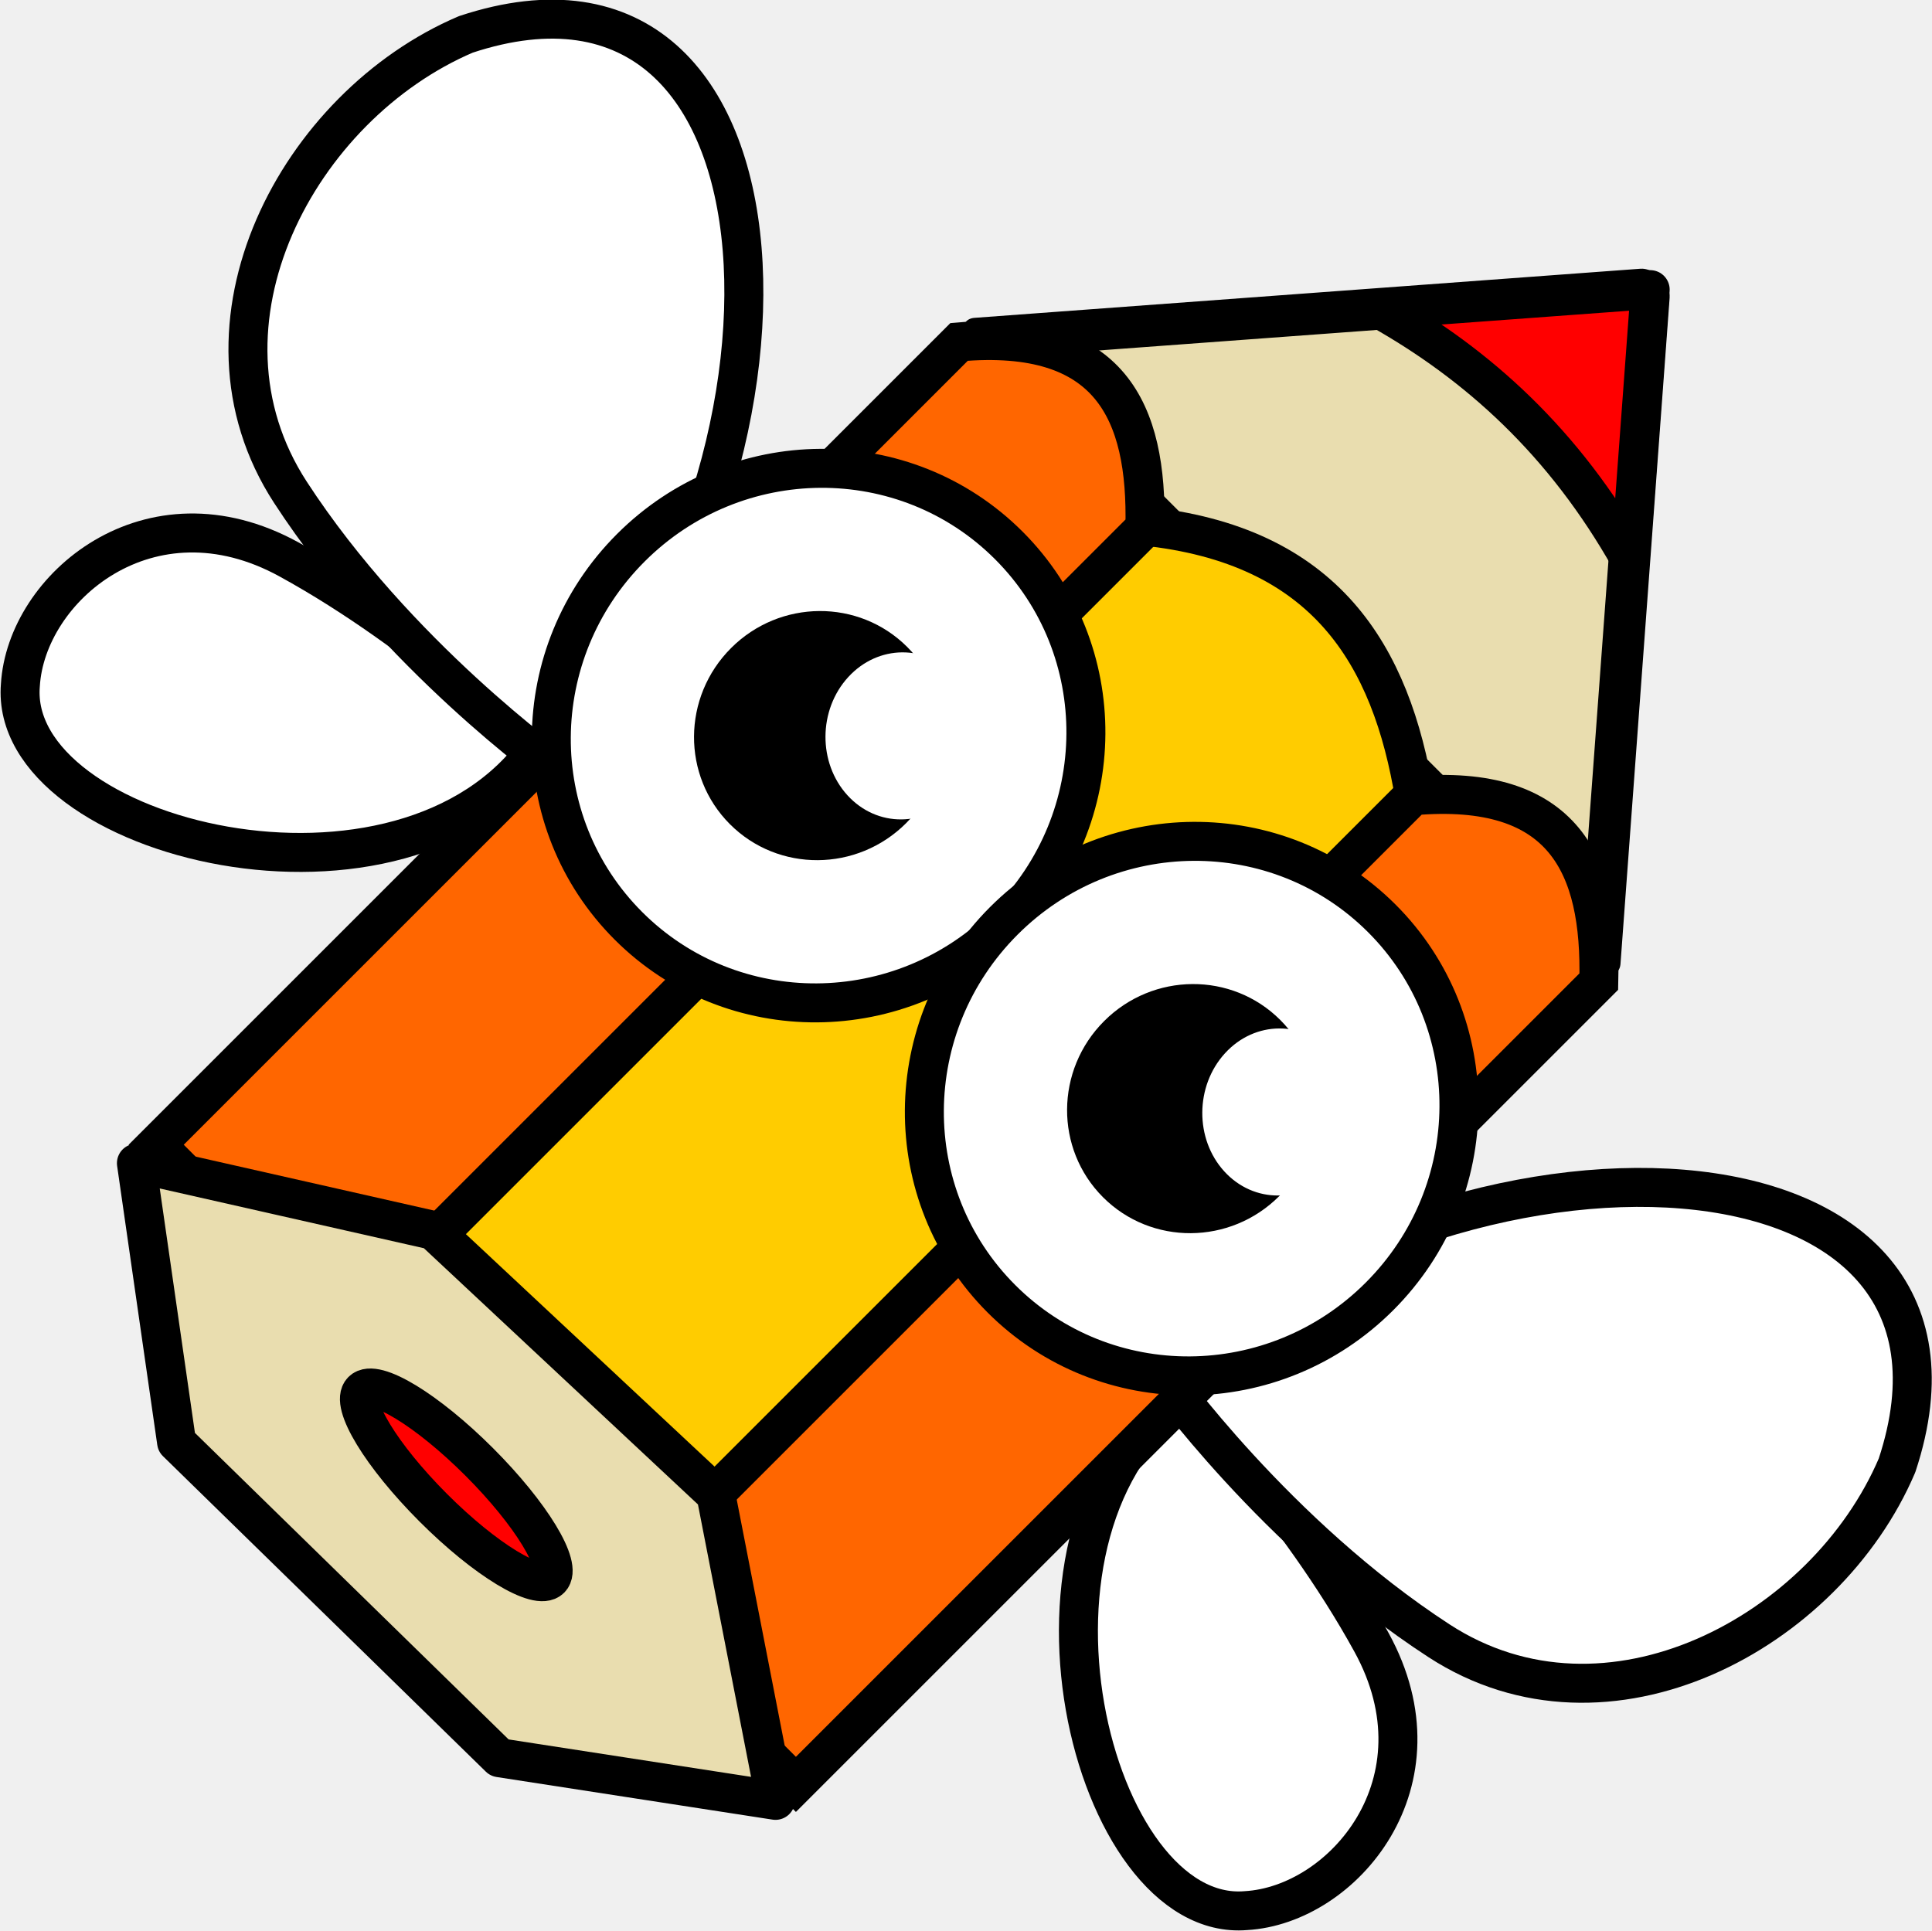
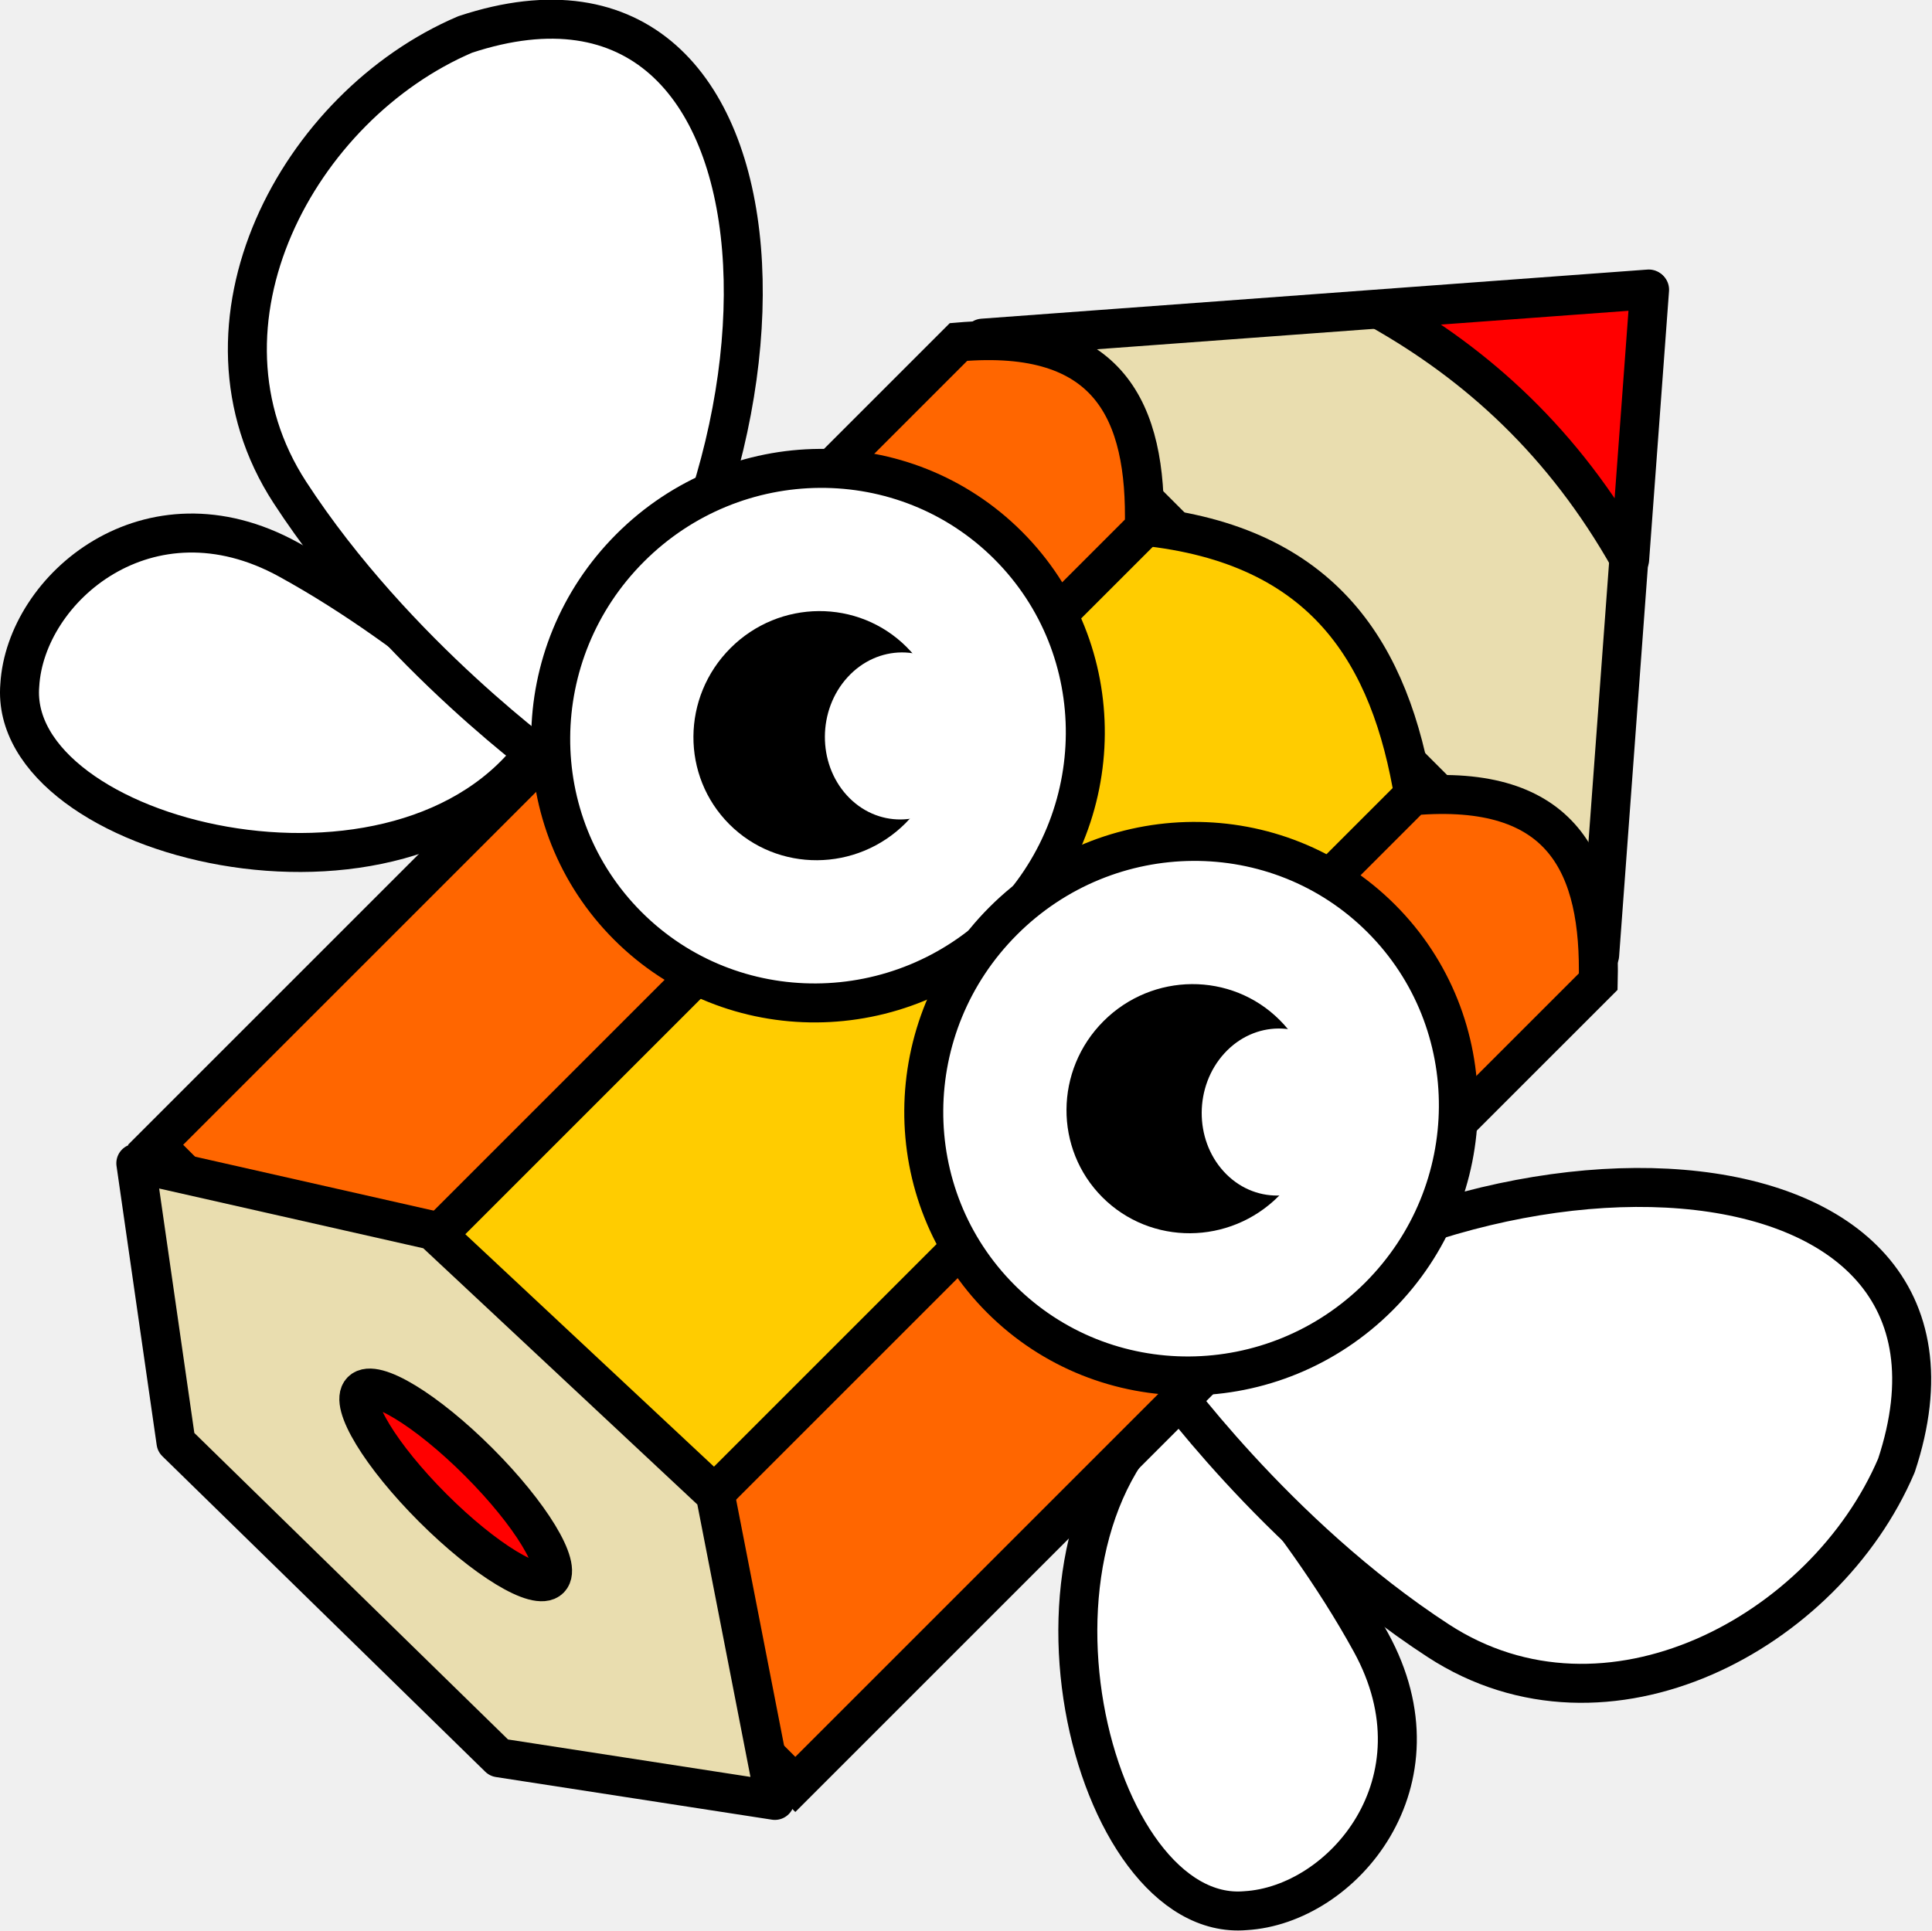
- <svg xmlns="http://www.w3.org/2000/svg" height="148.5" width="148.6" version="1.1" viewBox="0 0 148.569 148.573">
-   <g transform="translate(-5.239 -.4492)">
-     <g transform="matrix(.7071 .7071 -.7071 .7071 75.4 -36.14)">
-       <path stroke-linejoin="round" style="color-rendering:auto;color:#000000;isolation:auto;mix-blend-mode:normal;shape-rendering:auto;solid-color:#000000;image-rendering:auto" d="m148 111.7c4.976-5.58 4.014-18-7.768-21.43-11.43-3.331-23.78-3.472-23.78-3.472-3.168 17.84 23.85 34.04 31.55 24.9z" stroke="#000" stroke-linecap="round" stroke-width="3" fill="#fff" />
-       <path stroke-linejoin="round" style="color-rendering:auto;color:#000000;isolation:auto;mix-blend-mode:normal;shape-rendering:auto;solid-color:#000000;image-rendering:auto" d="m159.2 52.05c5.223 12.99-.272 31.26-15.38 34.46-14.65 3.104-29.52.619-29.52.619 1.245-30.82 32.35-60.06 44.9-35.08z" stroke="#000" stroke-linecap="round" stroke-width="3" fill="#fff" />
-       <path stroke-linejoin="round" style="color-rendering:auto;color:#000000;isolation:auto;mix-blend-mode:normal;shape-rendering:auto;solid-color:#000000;image-rendering:auto" d="m14.62 111.7c-4.976-5.6-4.01-18.03 7.77-21.46 11.42-3.33 23.78-3.47 23.78-3.47 3.17 17.83-23.84 34.03-31.55 24.93z" stroke="#000" stroke-linecap="round" stroke-width="3" fill="#fff" />
-       <path stroke-linejoin="round" style="color-rendering:auto;color:#000000;isolation:auto;mix-blend-mode:normal;shape-rendering:auto;solid-color:#000000;image-rendering:auto" d="m3.442 52.05c-5.223 12.99.272 31.26 15.38 34.46 14.65 3.104 29.52.619 29.52.619-1.24-30.81-32.35-60.06-44.9-35.08z" stroke="#000" stroke-linecap="round" stroke-width="3" fill="#fff" />
-       <path stroke-linejoin="round" style="color-rendering:auto;color:#000000;isolation:auto;mix-blend-mode:normal;shape-rendering:auto;solid-color:#000000;image-rendering:auto" d="m148.7 437.5h-28.82-28.82l14.41-24.96 14.41-24.96 14.41 24.96z" transform="matrix(1.165 0 0 .7797 -57.96 -300.7)" stroke="#000" stroke-linecap="round" stroke-width="3.148" fill="#e9ddaf" />
-       <path stroke-linejoin="round" style="color-rendering:auto;color:#000000;isolation:auto;mix-blend-mode:normal;shape-rendering:auto;solid-color:#000000;image-rendering:auto" d="m68.17 17.26c8.326-2.324 17.25-2.784 27.21 0l-13.6-15.77z" stroke="#000" stroke-linecap="round" stroke-width="3" fill="#f00" />
-       <path style="color-rendering:auto;color:#000000;isolation:auto;mix-blend-mode:normal;shape-rendering:auto;solid-color:#000000;image-rendering:auto" d="m67.06 41.94c10.95-8.918 20.5-6.5 29.54 0v87.38h-29.54z" stroke="#000" stroke-width="3" fill="#fc0" />
-       <path style="color-rendering:auto;color:#000000;isolation:auto;mix-blend-mode:normal;shape-rendering:auto;solid-color:#000000;image-rendering:auto" d="m47.02 41.94c7.498-8.918 14.03-6.5 20.22 0v87.38h-20.22z" stroke="#000" stroke-width="3" fill="#f60" />
-       <path style="color-rendering:auto;color:#000000;isolation:auto;mix-blend-mode:normal;shape-rendering:auto;solid-color:#000000;image-rendering:auto" d="m96.42 41.94c7.498-8.918 14.03-6.5 20.22 0v87.38h-20.22z" stroke="#000" stroke-width="3" fill="#f60" />
-       <ellipse style="color-rendering:auto;color:#000000;isolation:auto;mix-blend-mode:normal;shape-rendering:auto;solid-color:#000000;image-rendering:auto" rx="20.44" ry="20.7" stroke="#000" cy="71.01" cx="60.8" stroke-width="3" fill="#fff" />
-       <ellipse style="color-rendering:auto;color:#000000;isolation:auto;mix-blend-mode:normal;shape-rendering:auto;solid-color:#000000;image-rendering:auto" rx="9.527" ry="9.646" cy="71.01" cx="60.8" />
-       <ellipse style="color-rendering:auto;color:#000000;isolation:auto;mix-blend-mode:normal;shape-rendering:auto;solid-color:#000000;image-rendering:auto" rx="20.44" ry="20.7" stroke="#000" cy="71.01" cx="101.4" stroke-width="3" fill="#fff" />
-       <ellipse style="color-rendering:auto;color:#000000;isolation:auto;mix-blend-mode:normal;shape-rendering:auto;solid-color:#000000;image-rendering:auto" rx="9.527" ry="9.646" cy="71.01" cx="101.4" />
-       <path stroke-linejoin="round" style="color-rendering:auto;color:#000000;isolation:auto;mix-blend-mode:normal;shape-rendering:auto;solid-color:#000000;image-rendering:auto" d="m64.32 144.4-17.37-13 19.81-12.5 29.75-1 19.89 13.4-17.34 12.7z" stroke="#000" stroke-linecap="round" stroke-width="3" fill="#e9ddaf" />
-       <ellipse stroke-linejoin="round" style="color-rendering:auto;color:#000000;isolation:auto;mix-blend-mode:normal;shape-rendering:auto;solid-color:#000000;image-rendering:auto" stroke-linecap="round" rx="10.24" ry="2.497" stroke="#000" cy="131.5" cx="81.86" stroke-width="3" fill="#f00" />
-       <ellipse style="color-rendering:auto;color:#000000;isolation:auto;mix-blend-mode:normal;shape-rendering:auto;solid-color:#000000;image-rendering:auto" rx="6.116" ry="6.192" transform="matrix(.999 .04553 .04553 .999 0 0)" cy="63.72" cx="62.5" fill="#fff" />
-       <ellipse style="color-rendering:auto;color:#000000;isolation:auto;mix-blend-mode:normal;shape-rendering:auto;solid-color:#000000;image-rendering:auto" rx="6.116" ry="6.192" transform="matrix(.999 .04553 .04553 .999 0 0)" cy="61.81" cx="103.6" fill="#fff" />
-     </g>
+ <svg xmlns="http://www.w3.org/2000/svg" height="148.5" width="148.6" version="1.1" viewBox="0 0 148.569 148.573" id="svg40">
+   <defs id="defs44" />
+   <g id="g38" transform="translate(-5.284266,-0.4449753)">
+     <path id="path2" d="m 101.068,147.494 c 7.464,-0.427 15.566,-9.889 9.66,-20.646 -5.727,-10.438 -14.36,-19.27 -14.36,-19.27 -14.855,10.375 -7.205,40.934 4.702,39.916 z" style="color:#000000;isolation:auto;mix-blend-mode:normal;solid-color:#000000;fill:#ffffff;stroke:#000000;stroke-width:3;stroke-linecap:round;stroke-linejoin:round;color-rendering:auto;image-rendering:auto;shape-rendering:auto" />
+     <path id="path4" d="m 151.166,113.235 c -5.492,12.878 -22.296,21.912 -35.242,13.491 C 103.37,118.562 94.613,106.29 94.613,106.29 117.286,85.378 159.956,86.697 151.167,113.234 Z" style="color:#000000;isolation:auto;mix-blend-mode:normal;solid-color:#000000;fill:#ffffff;stroke:#000000;stroke-width:3;stroke-linecap:round;stroke-linejoin:round;color-rendering:auto;image-rendering:auto;shape-rendering:auto" />
+     <path id="path6" d="M 6.755,53.181 C 7.196,45.703 16.668,37.596 27.423,43.501 37.853,49.221 46.692,57.862 46.692,57.862 36.326,72.711 5.772,65.067 6.755,53.181 Z" style="color:#000000;isolation:auto;mix-blend-mode:normal;solid-color:#000000;fill:#ffffff;stroke:#000000;stroke-width:3;stroke-linecap:round;stroke-linejoin:round;color-rendering:auto;image-rendering:auto;shape-rendering:auto" />
+     <path id="path8" d="M 41.029,3.098 C 28.151,8.59 19.118,25.395 27.538,38.34 35.702,50.894 47.974,59.651 47.974,59.651 68.883,36.989 67.568,-5.692 41.03,3.098 Z" style="color:#000000;isolation:auto;mix-blend-mode:normal;solid-color:#000000;fill:#ffffff;stroke:#000000;stroke-width:3;stroke-linecap:round;stroke-linejoin:round;color-rendering:auto;image-rendering:auto;shape-rendering:auto" />
+     <path id="path10" d="M 128.331,73.951 104.59,50.21 80.849,26.469 106.481,24.579 132.112,22.688 130.222,48.32 Z" style="color:#000000;isolation:auto;mix-blend-mode:normal;solid-color:#000000;fill:#e9ddaf;stroke:#000000;stroke-width:3;stroke-linecap:round;stroke-linejoin:round;color-rendering:auto;image-rendering:auto;shape-rendering:auto" />
+     <path id="path12" d="m 111.398,24.268 c 7.531,4.244 14.166,10.229 19.24,19.24 l 1.534,-20.768 z" style="color:#000000;isolation:auto;mix-blend-mode:normal;solid-color:#000000;fill:#ff0000;stroke:#000000;stroke-width:3;stroke-linecap:round;stroke-linejoin:round;color-rendering:auto;image-rendering:auto;shape-rendering:auto" />
+     <path id="path14" d="m 93.162,40.934 c 14.049,1.437 19.092,9.899 20.888,20.888 L 52.264,123.608 31.376,102.72 Z" style="color:#000000;isolation:auto;mix-blend-mode:normal;solid-color:#000000;fill:#ffcc00;stroke:#000000;stroke-width:3;color-rendering:auto;image-rendering:auto;shape-rendering:auto" />
+     <path id="path16" d="M 78.992,26.764 C 90.6,25.76 93.509,32.088 93.29,41.061 L 31.503,102.848 17.206,88.55 Z" style="color:#000000;isolation:auto;mix-blend-mode:normal;solid-color:#000000;fill:#ff6600;stroke:#000000;stroke-width:3;color-rendering:auto;image-rendering:auto;shape-rendering:auto" />
+     <path id="path18" d="m 113.923,61.694 c 11.608,-1.004 14.517,5.324 14.298,14.298 L 66.434,137.778 52.136,123.481 Z" style="color:#000000;isolation:auto;mix-blend-mode:normal;solid-color:#000000;fill:#ff6600;stroke:#000000;stroke-width:3;color-rendering:auto;image-rendering:auto;shape-rendering:auto" />
+     <ellipse id="ellipse20" cx="88.56" cy="-7.861" ry="20.7" rx="20.44" style="color:#000000;isolation:auto;mix-blend-mode:normal;solid-color:#000000;fill:#ffffff;stroke:#000000;stroke-width:3;color-rendering:auto;image-rendering:auto;shape-rendering:auto" transform="rotate(45)" />
+     <ellipse id="ellipse22" cx="88.56" cy="-7.861" ry="9.646" rx="9.527" style="color:#000000;isolation:auto;mix-blend-mode:normal;solid-color:#000000;stroke-width:1;color-rendering:auto;image-rendering:auto;shape-rendering:auto" transform="rotate(45)" />
+     <ellipse id="ellipse24" cx="129.16" cy="-7.861" ry="20.7" rx="20.44" style="color:#000000;isolation:auto;mix-blend-mode:normal;solid-color:#000000;fill:#ffffff;stroke:#000000;stroke-width:3;color-rendering:auto;image-rendering:auto;shape-rendering:auto" transform="rotate(45)" />
+     <ellipse id="ellipse26" cx="129.16" cy="-7.861" ry="9.646" rx="9.527" style="color:#000000;isolation:auto;mix-blend-mode:normal;solid-color:#000000;stroke-width:1;color-rendering:auto;image-rendering:auto;shape-rendering:auto" transform="rotate(45)" />
+     <path id="path28" d="m 18.775,111.446 -3.09,-21.475 22.846,5.169 21.743,20.329 4.589,23.539 -21.241,-3.281 z" style="color:#000000;isolation:auto;mix-blend-mode:normal;solid-color:#000000;fill:#e9ddaf;stroke:#000000;stroke-width:3;stroke-linecap:round;stroke-linejoin:round;color-rendering:auto;image-rendering:auto;shape-rendering:auto" />
+     <ellipse id="ellipse30" cx="109.62" cy="52.628" ry="2.497" rx="10.24" style="color:#000000;isolation:auto;mix-blend-mode:normal;solid-color:#000000;fill:#ff0000;stroke:#000000;stroke-width:3;stroke-linecap:round;stroke-linejoin:round;color-rendering:auto;image-rendering:auto;shape-rendering:auto" transform="rotate(45)" />
+     <ellipse id="ellipse32" cx="93.955" cy="-16.664" transform="matrix(0.6741802,0.7385669,-0.6741802,0.7385669,0,0)" ry="6.192" rx="6.116" style="color:#000000;isolation:auto;mix-blend-mode:normal;solid-color:#000000;fill:#ffffff;stroke-width:1;color-rendering:auto;image-rendering:auto;shape-rendering:auto" />
+     <ellipse id="ellipse34" cx="135.056" cy="-18.574" transform="matrix(0.6741802,0.7385669,-0.6741802,0.7385669,0,0)" ry="6.192" rx="6.116" style="color:#000000;isolation:auto;mix-blend-mode:normal;solid-color:#000000;fill:#ffffff;stroke-width:1;color-rendering:auto;image-rendering:auto;shape-rendering:auto" />
  </g>
</svg>
